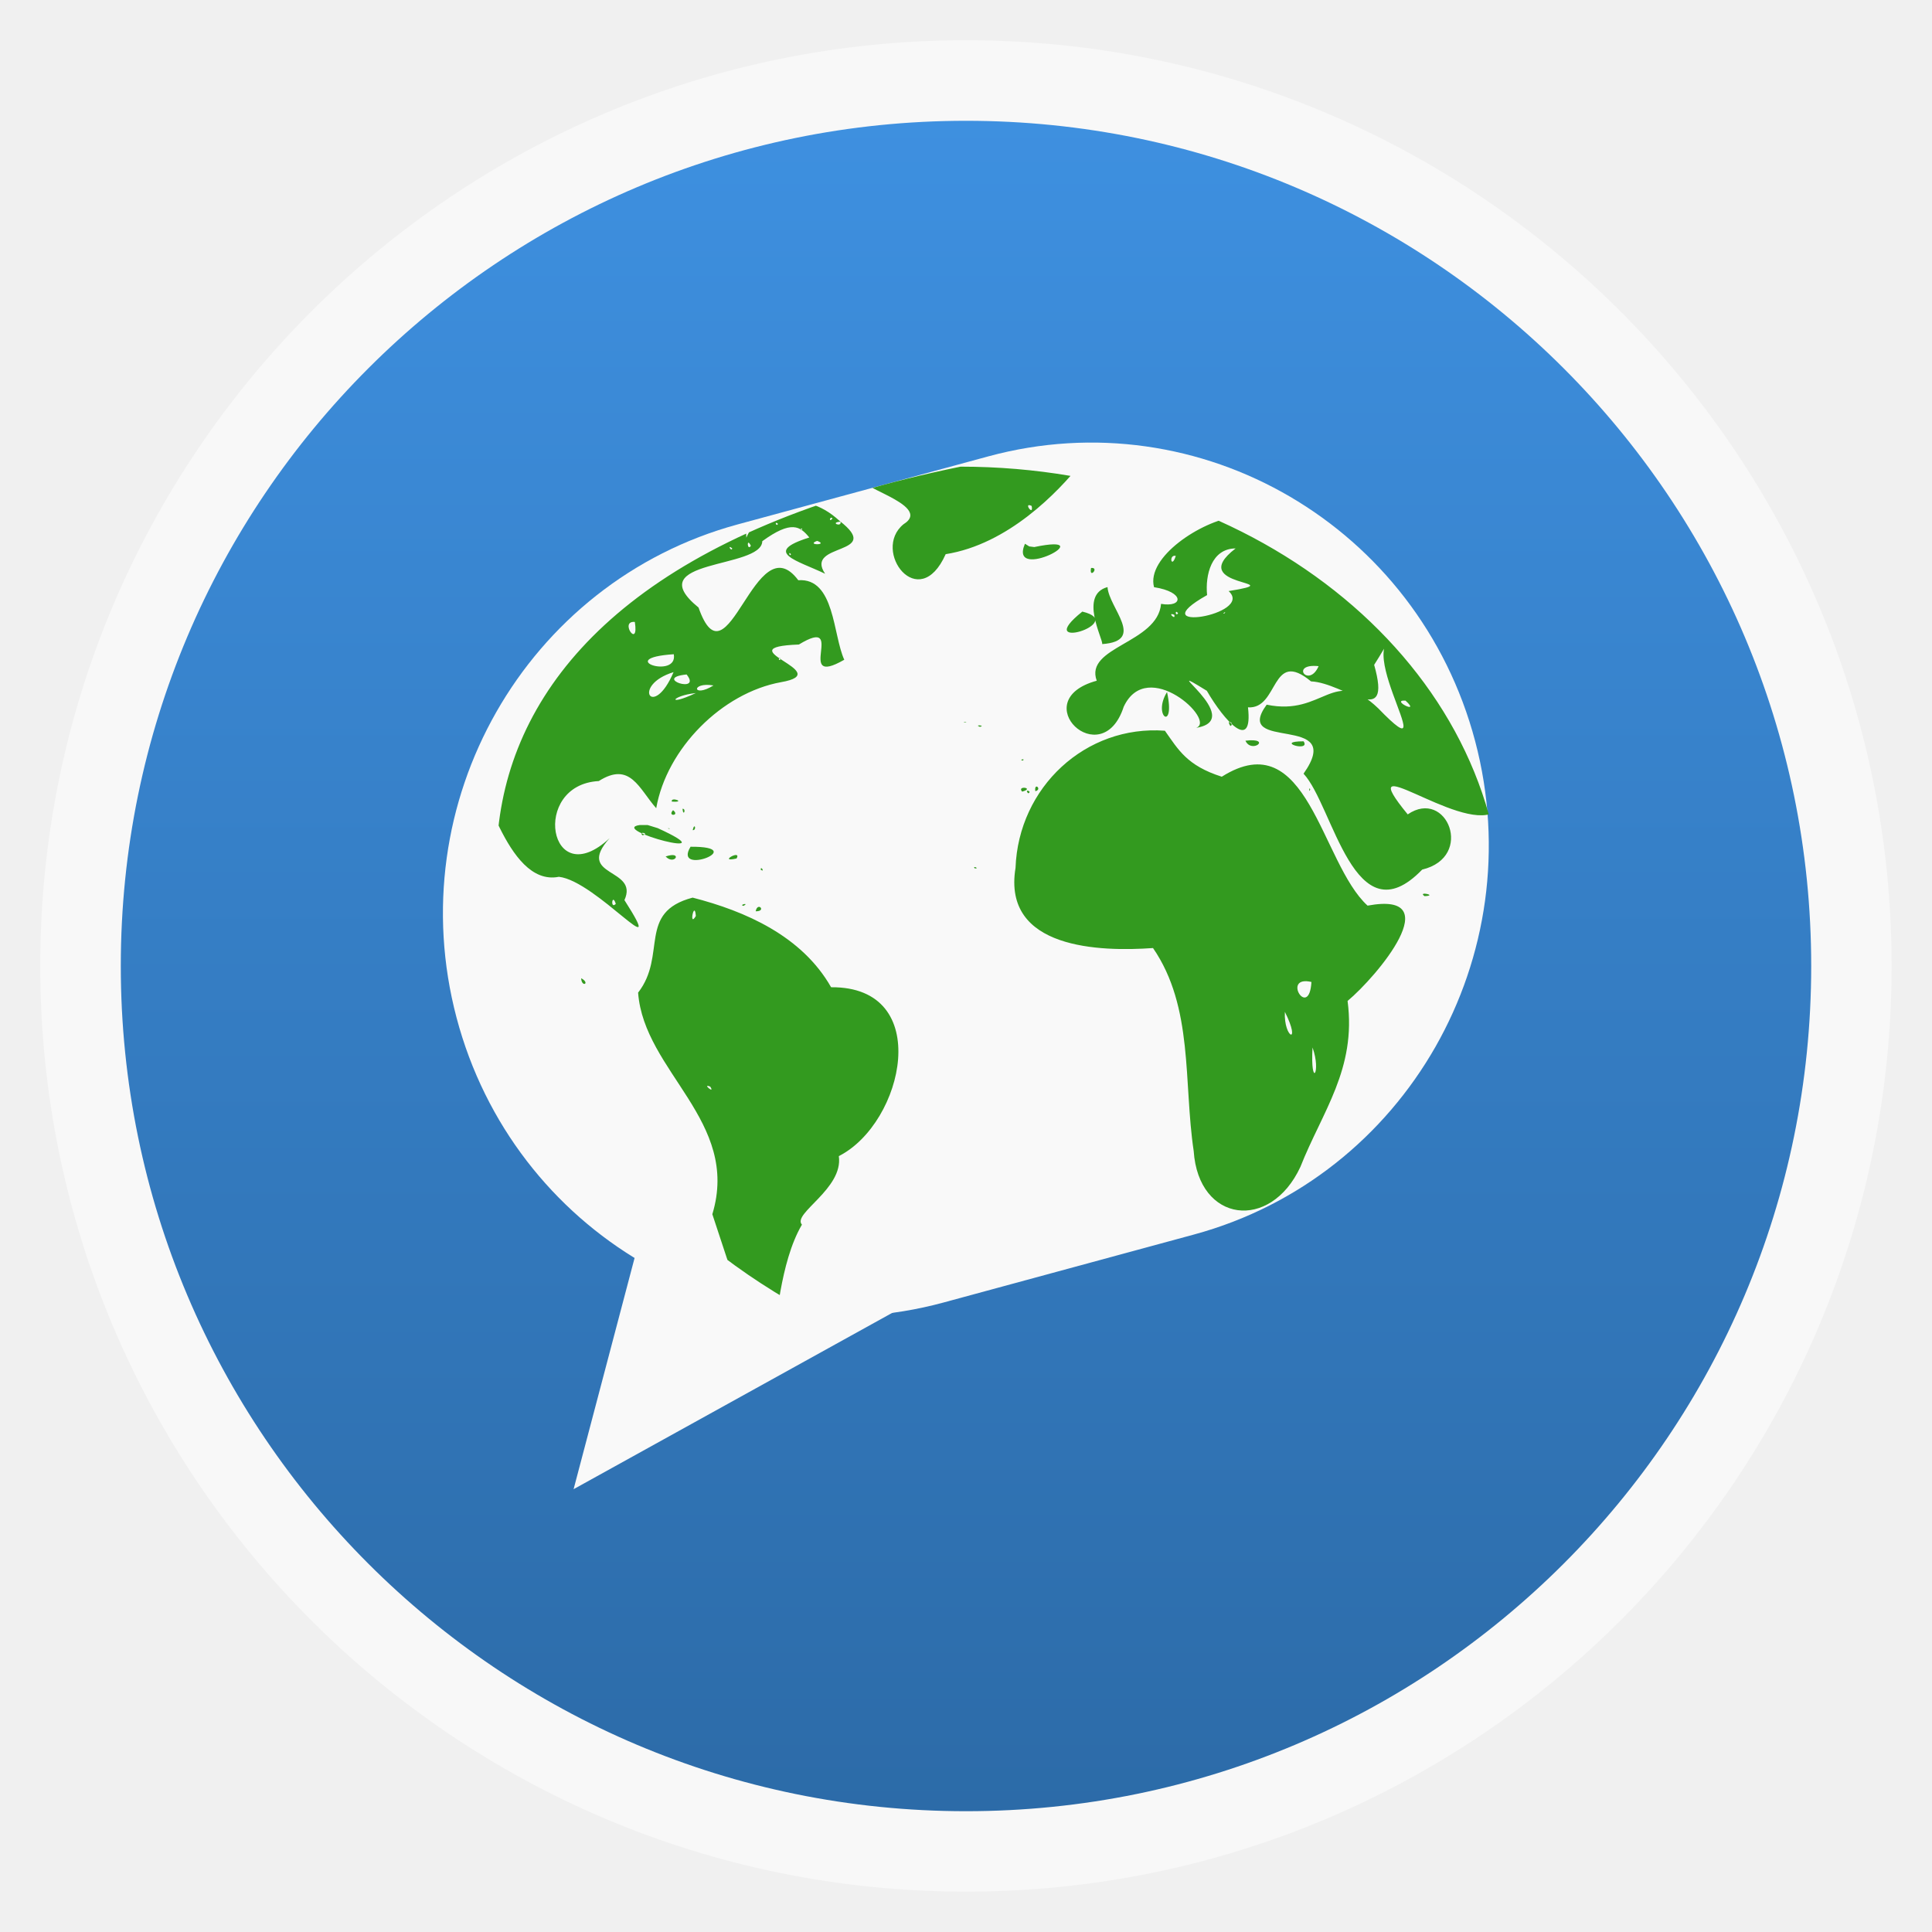
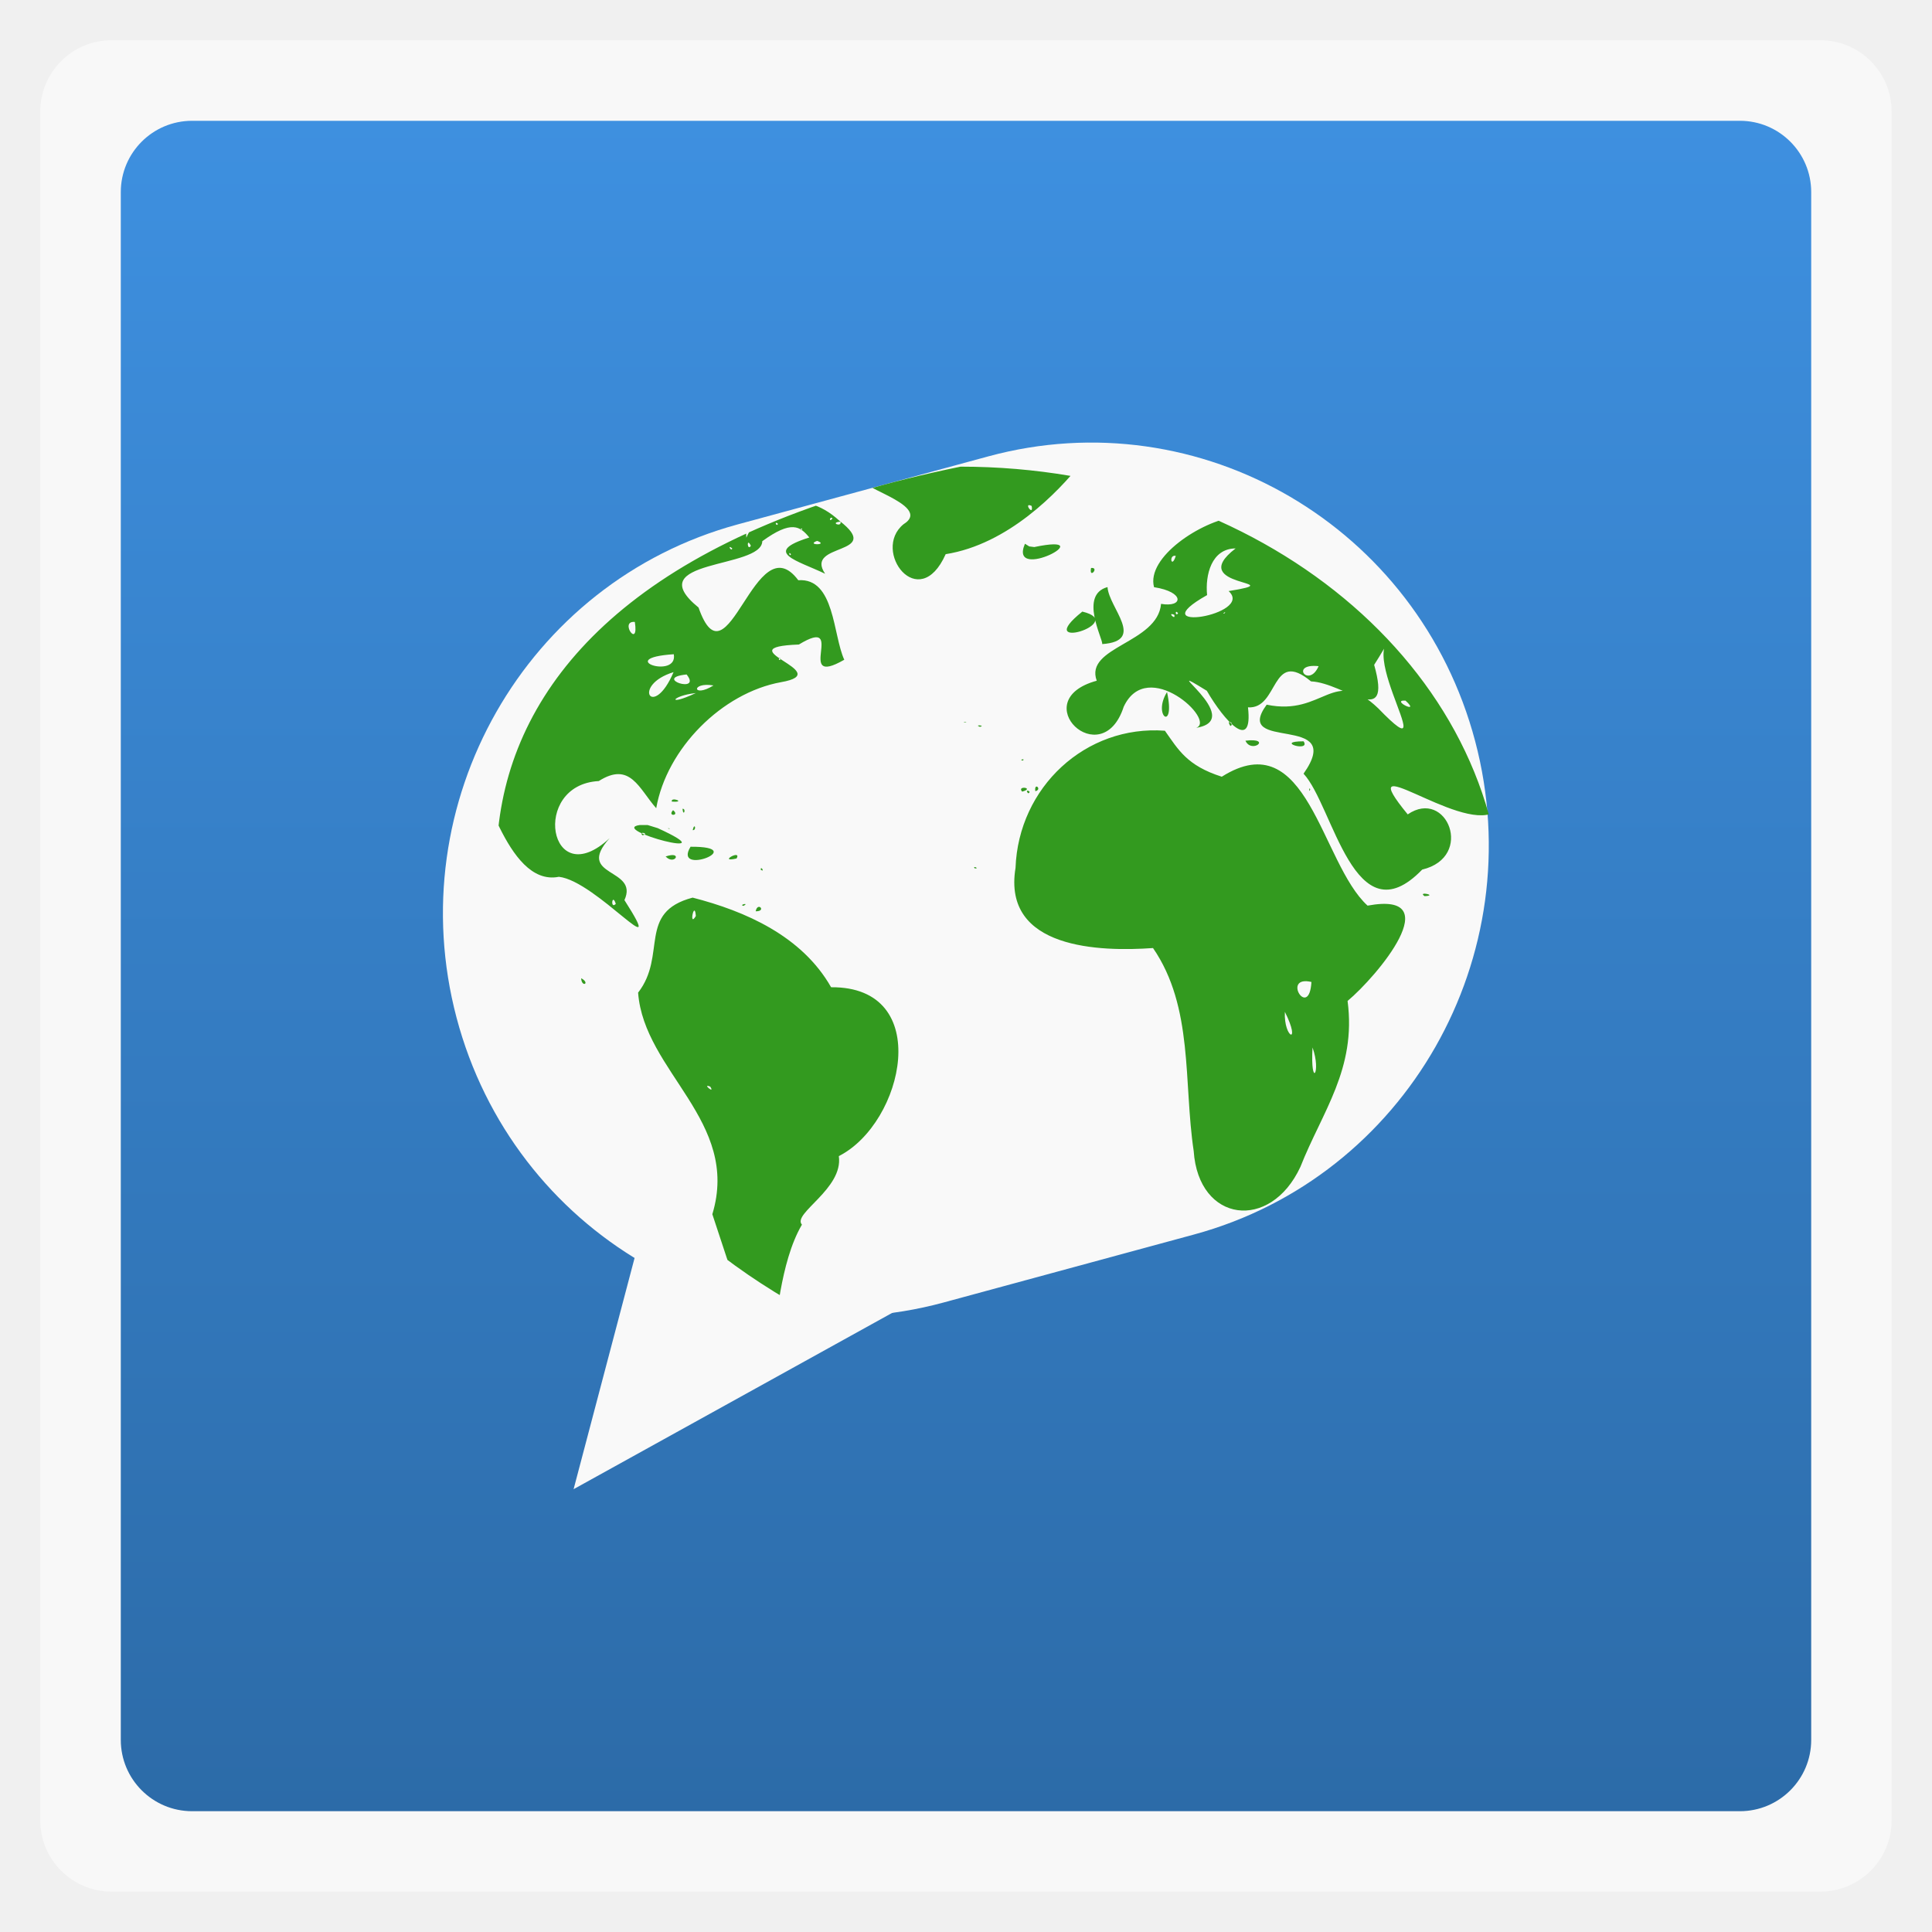
<svg xmlns="http://www.w3.org/2000/svg" xmlns:xlink="http://www.w3.org/1999/xlink" width="48" viewBox="0 0 13.547 13.547" height="48">
  <defs>
    <clipPath id="0">
      <path d="M 48,18 C -24.285,32.501 62.821,114.55 81,45 81,30.088 66.225,18 48,18 z" />
    </clipPath>
    <linearGradient xlink:href="#2" id="1" gradientUnits="userSpaceOnUse" gradientTransform="matrix(1.10526,0,0,1.10526,-134.2803,-295.7649)" y1="279.1" x2="0" y2="268.33" />
    <linearGradient id="2">
      <stop stop-color="#2c6ba8" />
      <stop offset="1" stop-color="#3e90e0" />
    </linearGradient>
  </defs>
-   <rect height="12.982" rx="6.491" y="0.282" x="0.282" width="12.982" opacity="0.5" fill="#ffffff" fill-rule="evenodd" />
-   <rect height="11.853" rx="5.926" y="0.847" x="0.847" width="11.853" fill="url(#1)" fill-rule="evenodd" />
+   <rect height="12.982" rx="0.5" y="0.282" x="0.282" width="12.982" opacity="0.5" fill="#ffffff" fill-rule="evenodd" />
+   <rect height="11.853" rx="0.5" y="0.847" x="0.847" width="11.853" fill="url(#1)" fill-rule="evenodd" />
  <g transform="matrix(0.24242,0,0,0.24561,-0.84732,-246.0861)" fill="#f9f9f9" stroke="#f9f9f9" stroke-width="1.735">
    <rect transform="matrix(0.96593,-0.25882,0.25882,0.96593,0,0)" height="21.263" rx="10.632" y="989.55" x="-249.84" width="28.767" stroke-linejoin="round" stroke-linecap="round" />
  </g>
  <path d="M 4.022,10.442 4.472,8.736 6.411,9.12 z" fill="#f9f9f9" />
  <path d="m 35.864,42.646 -0.023,-0.17 z m -2.517,1.273 -0.043,-0.113 0.043,0.113 m -0.173,-0.007 -0.137,-0.13 z m -0.427,-0.18 0.017,-1.65e-4 z M 32.199,39.808 32.086,39.748 z m -0.13,0.34 0.033,-0.037 z m -0.243,0.207 0.214,-0.113 -0.214,0.113 m 4.117,3.918 0.084,-0.077 z m -0.126,-2.564 -0.04,-0.053 z m -0.02,0.22 -0.01,-0.067 z m -0.27,2.784 c 0.118,-0.604 0.684,0.009 1.4e-5,-6e-6 m -3.758,-5.055 -0.067,-0.073 z m -0.073,-0.57 0.011,0.034 -0.011,-0.034 m -0.003,0.751 c 0.261,0.019 0.113,-0.519 0,-2.7e-5 m -0.12,-0.573 -0.033,-0.01 z m -0.166,-0.013 0.065,0.264 -0.065,-0.264 m -0.027,-0.18 -0.039,-0.219 z m -0.067,0.286 -0.033,-0.013 z m -0.153,-0.11 0.087,0.084 z m -0.087,-0.693 c 0.246,-0.024 0.049,0.523 -1.4e-5,-1.4e-5 m -0.184,-0.187 -0.021,-0.403 0.021,0.403 m -0.15,0.357 0.077,-0.026 z m -0.144,0.507 -0.02,-0.205 0.02,0.205 m -0.073,-0.17 0.033,-0.023 z m -0.023,-0.424 c 0.444,0.346 -0.382,0.395 -2e-5,-3.4e-5 m -0.077,-0.517 c -0.084,-0.32 0.93,0.068 2.1e-5,-2.1e-5 m -0.377,3.298 c 1.073,-0.357 0.554,0.571 0,-5.6e-5 m 5.458,0.47 -0.007,-0.037 z m -0.02,-0.05 -0.067,-0.063 z m -2.86,-1.78 -0.033,-0.033 z m -0.06,-0.033 -0.033,-0.02 z m -0.073,-0.034 -0.017,-0.037 z m -0.14,0.034 0.03,-0.038 -0.03,0.038 m 2.994,1.434 0.066,-0.044 z m -0.364,-0.214 -0.033,-0.013 z m -0.226,0.153 -0.033,-0.013 z m -0.034,0.253 0.11,-0.033 z m -2.628,-0.93 0.012,-0.006 -0.012,0.006 m -0.09,0.523 -0.134,-0.103 z m -0.297,0.257 -0.037,-0.01 z m -2.654,-0.51 0.086,6.85e-4 -0.086,-6.85e-4 m 6.578,-5.182 0.037,-0.02 z m 0.02,8.116 0.03,-0.093 z m -1.13,-2.437 0.067,-0.027 z m -0.154,0.05 c -1.198,0.272 0.334,-0.583 -1.4e-5,-3.23e-4 m -4.838,-2.724 -0.033,0.017 z m -0.163,0.007 0.02,0.033 z m 0.573,-1.24 0.03,0.24 z m -0.037,-0.193 0.006,-0.061 -0.006,0.061 m -0.006,-1.05 -0.037,0.07 z m -0.097,2.25 -0.123,0.137 z m -0.483,-0.49 0.07,-0.063 z m -0.057,0.02 -0.01,-0.07 z m -0.027,-0.007 0.033,0.026 z m -0.006,-0.114 -0.007,0.033 z m 6.735,5.245 0,-0.13 z m -0.727,1.294 0.044,0.07 z m -0.443,-0.15 c -0.326,-0.061 0.391,-0.217 0,0 z m -4.315,-4.428 -0.067,-0.053 z m -0.043,-0.077 -0.037,-0.08 z m -0.047,-0.067 -0.083,-0.06 z m -0.13,-0.06 c -0.246,-0.053 0.192,-0.025 -3.4e-5,0 m -0.073,0.764 -0.037,-0.034 z m -0.52,-0.98 0,-2.74e-4 m -0.247,-0.06 0.037,-0.023 z m -0.767,0.67 c -0.313,-0.256 0.457,-0.129 0,-2e-5 m 7.239,4.934 0.033,-0.027 z m -0.007,0.02 -0.087,0.067 z m -0.007,-0.016 0.01,-0.034 z m -0.027,0.196 0.037,-0.013 z m -0.073,0.047 0.018,-0.045 -0.018,0.045 m -0.01,-0.077 0.093,-0.05 z m -0.034,0.087 -0.1,-0.027 z m 0.13,-1.864 0.01,-0.103 z m -2.404,-1.994 -0.067,-0.023 z m 2.984,2.024 -0.037,-0.1 z m -9.283,-2.887 0.11,-0.134 z m -0.196,0.193 0.017,-0.04 z m 9.052,2.154 -0.096,-0.164 0.096,0.164 m -0.09,-0.59 0.017,-0.043 z m -0.087,-0.164 c 0.005,-0.279 0.268,0.202 1.4e-5,-2.1e-5 m -1.4e-5,0.007 -0.083,0.081 z m -0.487,-0.72 0.043,0.01 z m -3.785,-0.664 c -1.116,1.811 3.675,-0.025 0,0 z m -3.094,-1.304 c -1.961,0.27 5.628,2.228 1.093,0.185 L 28.948,39.53 z m 1.706,1.071 -0.257,0.001 z M 13.573,25.522 c -1.595,0.343 -0.886,0.932 0.097,0.135 z m 20.718,-5.479 c -0.83,-0.129 -2.377,0.996 -0.688,0.343 z m 0.07,0.322 -0.144,0.038 z m -6.184,-0.44 c -2.369,1.103 1.312,1.006 0.945,1.942 2.369,0.609 -3.281,-0.614 -4.615,-0.486 -3.685,0.341 -7.839,-1.432 -10.924,1.402 -0.865,0.76 0.87,0.484 -1.405,1.177 -2.637,1.256 1.568,1.942 -1.927,2.451 -3.432,1.629 3.572,-1.406 4.857,-1.289 5.082,-1.142 3.405,5.56 1.457,8.098 0.075,1.78 3.226,9.144 1.76,3.827 0.654,-1.045 1.921,6.241 5.223,5.594 2.273,0.246 6.738,5.644 3.99,1.4 0.905,-1.956 -3.04,-1.364 -0.902,-3.72 -3.694,3.39 -4.832,-3.214 -0.66,-3.432 1.918,-1.202 2.447,0.462 3.497,1.631 0.637,-3.585 4.003,-6.929 7.596,-7.572 3.467,-0.594 -3.507,-2.093 1.088,-2.262 3.006,-1.803 -0.34,2.671 2.763,0.914 -0.697,-1.488 -0.574,-4.928 -2.799,-4.777 -2.637,-3.479 -4.291,6.647 -6.073,1.64 -3.651,-2.936 3.852,-2.296 3.881,-3.985 1.774,-1.272 2.303,-0.9 2.862,-0.222 -2.903,0.898 -0.718,1.38 0.963,2.179 -1.303,-1.894 3.638,-1.075 0.871,-3.184 -2.335,-2.115 -4.806,-0.934 -5.667,1.016 -0.12,-1.867 1.399,-3.106 -1.236,-1.184 -1.87,1.211 -4.371,1.261 -1.526,-0.198 -0.025,-0.834 -3.164,-0.65 -4.017,-0.961 z m 9.013,0.412 c -0.722,0.636 0.204,0.384 0,0 z m 1.299,0.075 0.262,0.087 z m -1.73,0.262 -0.067,0.117 z m 2.767,0.061 -0.106,0.032 z m 0.678,0.374 c -0.235,0.302 -0.174,-0.177 0,0 z m 0.486,0.196 c 0.097,0.362 -0.699,0.048 0,0 z m -4.661,0.019 -0.085,-0.002 z m 4.455,0.037 -0.156,0.025 z m -15.767,0.056 -0.085,-0.002 z m 12.168,0.018 c -0.097,0.215 -0.249,-0.209 0,0 z m 0.692,-0.014 -0.162,-0.001 z m -13.22,0.061 -0.138,0.034 z m 10.19,0 -0.089,-1.79e-4 z m -0.794,0.103 c -0.935,1.235 -1.063,0.066 0,0 z m -10.424,0.061 c -0.576,0.228 0.149,-0.248 0,0 z m 17.53,-0.033 -0.325,-0.019 z m -6.152,0.159 c -0.31,0.658 -0.029,-0.372 0,0 z m 3.651,-0.009 c -0.145,0.202 -0.074,-0.192 0,0 z m -1.426,0.047 -0.064,-0.002 z m 1.715,-0.019 -0.085,-0.002 z m -3.235,0.294 -0.083,0.028 z m -2.922,0.023 -0.138,0.027 z m 6.254,0.014 -0.162,-0.001 z m -9.246,0.229 -0.16,-0.024 z m 3.258,0.047 -0.085,-0.002 z m -6.507,0.065 c -0.492,1.099 -1.681,0.21 -0.733,0.114 z m 13.018,-0.004 c 0.751,0.268 -0.736,0.268 0,0 z m 2.403,0.047 -0.092,-0.027 z m -26.444,0.08 -0.085,-0.002 z m 20.007,0.168 c -0.221,0.352 -0.271,-0.557 0,0 z m -1.131,0.159 c -0.061,0.224 -0.326,-0.272 0,0 z m -19.867,0.299 -0.084,0.036 z m 23.443,0.051 c -0.098,0.185 -0.177,-0.226 0,0 z m 0.584,0.369 -0.112,-0.002 z m -12.116,0.556 c 1.626,0.136 -3.249,0.57 0,0 z m 13.575,0.173 -0.085,-0.002 z m -24.107,0.187 -0.139,-0.027 z m -0.388,0.047 -0.085,-0.002 z m -0.196,0.065 c -0.49,0.555 -0.098,-0.202 0,0 z m -1.505,0.453 -0.138,-0.002 z m 0.266,-0.014 -0.155,0.025 z m 4.759,0.379 -0.042,-0.076 z m 0.08,0.117 c -0.073,0.192 -0.146,-0.201 0,0 z m -0.234,0.093 c 0.21,0.387 -0.263,0.018 0,0 z m -6.007,0.047 -0.064,0.002 z m 6.404,0.21 -0.211,0.015 z m -0.065,0.173 c -0.261,0.356 -0.204,-0.2 0,0 z m -0.308,0.15 -0.091,0.07 z m 0.187,0.192 c -0.047,0.25 -0.106,-0.256 0,0 z m 0.313,-0.042 -0.085,-0.002 z m -0.556,0.36 c -0.163,0.404 0.001,-0.419 0,0 z m 9.807,0.551 c 0.267,1.688 -0.973,-0.091 0,0 z m 11.705,-0.033 -0.21,0.053 z m -21.409,0.168 -0.064,0.002 z m 9.583,0.818 -0.234,0.194 z m -9.087,0.566 c 0.748,0.632 -0.115,0.41 0,0 z m 11.579,0.421 c 0.276,1.536 -3.688,0.242 0,0 z m -11.443,0.163 c -0.309,0.25 -0.19,-0.221 0,0 z m 17.95,0.136 c -0.188,0.18 -0.101,-0.241 0,0 z m 0.491,0.636 -0.16,-0.023 z m -6.147,0.089 -0.396,-0.014 z m -0.865,0.052 c -1.258,2.911 -2.602,0.786 0,0 z m 0.794,0.14 c 0.97,1.196 -2.113,0.215 -6e-5,7e-6 z m 0.112,-0.066 -0.108,-0.004 z m 1.524,0.725 c -1.272,0.787 -1.4,-0.226 0,0 z m -1.075,0.458 c -1.793,0.837 -1.511,0.161 0,0 z m -1.192,0.257 -0.209,-0.001 z m 1.309,1.688 -0.083,-0.027 z m 0,0.79 -0.073,-0.032 z m -5.516,2.337 -0.089,-1.73e-4 z m 0.528,7.592 c -0.346,0.362 -0.223,-0.699 0,0 z m 3.983,-25.266 c -4.679,0.818 5.606,0.937 0.486,0.104 0.491,-0.151 -0.45,-0.065 -0.486,-0.104 z m -0.098,0.43 c 0.392,0.337 -1.344,-0.291 0,0 z m 0.168,-0.098 c -0.295,0.228 -0.174,-0.211 0,0 z M 31.018,19.753 30.863,19.747 z m 1.954,-1.103 c -1.612,0.602 1.325,0.086 0,0 z m 1.949,-0.211 c -1.096,0.99 2.062,-0.045 0,0 z m 15.847,-1.066 c -4.274,0.803 -9.99,-0.825 -13.288,1.169 2.714,1.229 -7.29,0.637 -1.637,1.182 0.528,0.068 5.003,0.16 1.482,-0.336 1.843,0.573 10.052,-2.683 5.113,-0.673 -1.657,0.311 4.056,1.547 2.083,2.748 -1.957,1.589 0.934,5.42 2.571,1.795 3.803,-0.594 6.838,-3.726 8.237,-5.452 -1.549,-0.06 -2.955,-0.703 -4.561,-0.432 z m -1.837,0.346 c -0.242,0.229 -0.012,-0.256 0,0 z m 4.502,0.023 c -0.235,0.302 -0.174,-0.177 0,0 z m -14.131,0.075 -0.085,-0.002 z m 0.234,0.337 c -0.262,0.465 -0.602,-0.279 0,0 z m 0.739,-0.037 c -0.003,0.36 -0.346,-0.138 0,0 z m -0.771,0.313 c -0.175,0.158 -0.093,-0.272 0,0 z m -0.093,0.079 -0.092,0.031 z m -0.888,0.192 -0.106,0.062 z m 4.548,0.29 -0.114,-0.002 z m -0.701,0.047 -0.114,-0.002 z m -7.704,0.299 -0.083,-0.027 z m -0.739,0.07 -0.085,-0.002 z m 18.502,0.813 -0.064,0.002 z m -0.103,0.14 c 0.136,0.674 -0.551,-0.264 0,0 z m 0.421,-0.014 -0.138,-0.002 z m 0.018,0.089 -0.085,-0.002 z m -8.797,2.954 -0.076,-0.042 z m -18.332,25.732 0.077,-0.111 z m -0.32,0.156 0.027,-0.033 z m 0.037,-0.229 -0.013,-0.111 z m -0.053,-0.417 -0.02,-0.034 z m -0.043,0.257 -0.063,-0.083 z m -0.354,-0.153 c 0.034,0.587 0.578,0.301 1.4e-5,0 m 0.037,0.199 0.006,-0.088 z m 6.749,-5.042 c -3.383,0.883 -1.541,3.449 -3.319,5.709 0.359,4.753 6.235,7.714 4.519,13.312 5.007,15.178 2.7,5.283 5.453,0.626 -0.607,-0.669 2.534,-2.15 2.246,-4.118 3.966,-1.983 5.814,-10.195 -0.47,-10.145 -1.779,-3.089 -5.234,-4.575 -8.429,-5.384 z m 0.196,1.103 c -0.447,0.752 -0.081,-1.019 0,0 z m 0.874,10.252 c 0.335,0.494 -0.554,-0.226 0,0 z m 9.036,3.024 -0.064,0.002 z m -1.744,3.048 -0.009,-0.084 z m -3.375,4.852 -0.161,0.002 z m -2.529,0.772 c -0.161,0.205 0.011,-0.237 0,0 z m -0.089,0.168 c 0.059,0.388 -0.202,-0.36 0,0 z m 0.21,0.154 -0.138,0.027 z m 23.769,-34.008 0.034,-0.02 z m -8.762,0.683 -0.044,-0.033 z m -0.103,-0.31 c -0.395,-0.151 0.397,-0.071 0,0 z m -0.504,-0.367 -0.04,-0.07 z m -0.227,0.033 -0.137,-0.073 z m -0.027,-0.187 -0.004,-0.033 z m -0.127,0.254 c -0.33,-0.074 0.251,-0.015 0,6e-6 m -0.12,-0.053 -0.035,-0.047 z m -0.793,-0.336 0.016,-0.054 z m 17.965,1.49 c 0.373,0.814 1.663,-0.194 0,0 z m -4.773,-2.922 c -0.918,1.455 0.536,2.434 0,0 z m -5.156,-4.834 c -3.157,2.489 2.844,0.669 0,0 z m 1.533,-1.473 c -1.741,0.464 -0.275,3.113 -0.32,3.425 2.676,-0.189 0.404,-2.17 0.32,-3.425 z m -0.893,0.641 -0.064,-0.002 z m -0.107,-1.79 c -0.142,0.704 0.533,-0.051 0,0 z m -4.025,-1.454 c -1.045,2.404 4.846,-0.682 0.566,0.198 l -0.304,-0.038 z m 12.757,-1.613 c -2.019,0.255 -5.386,2.415 -4.9,4.222 1.885,0.288 1.782,1.235 0.428,1.002 -0.212,2.378 -4.676,2.565 -3.916,4.618 -4.385,1.181 0.306,5.627 1.642,1.564 1.436,-3.041 5.673,0.844 4.408,1.266 3.167,-0.491 -2.714,-4.27 0.651,-2.226 1.078,1.84 2.819,3.706 2.506,0.995 1.896,0.126 1.381,-3.569 3.837,-1.559 2.027,0.083 4.977,2.956 3.843,-0.993 6.526,-10.122 -2.392,-7.511 -8.498,-8.891 z m 0.21,0.089 -0.064,-0.002 z m 0.514,-0.028 -0.16,0.024 z m -2.15,0.449 -0.139,-0.027 z m -0.468,0.093 -0.09,0.024 z m -0.495,0.309 -0.056,-0.002 z m 0.369,-0.042 -0.114,-0.002 z m 2.085,1.024 c -3.155,2.382 3.578,1.922 -0.425,2.562 1.613,1.44 -5.488,2.558 -1.31,0.241 -0.122,-1.193 0.257,-2.793 1.734,-2.803 z m -3.641,0.449 c -0.266,0.833 -0.448,-0.108 0,0 z m -0.856,0.533 -0.085,-0.002 z m 0.996,2.917 c -0.173,0.219 -0.201,-0.282 0,0 z m 2.814,0.009 c -0.193,0.061 0.191,-0.212 0,0 z m -3.048,0.079 c 0.122,0.377 -0.471,-0.192 0,0 z m -1.613,0.842 -0.076,0.033 z m 10.401,2.244 c -0.606,1.364 -1.783,-0.187 0,0 z m -5.282,3.431 c -0.039,0.491 -0.373,-0.348 0,0 z m 0.888,-0.107 -0.099,0.017 z m -0.295,0.168 -0.085,-0.002 z m 0.093,0.168 -0.009,-0.084 z M 62.501,18.201 c -4.012,0.814 2.902,1.051 1.653,0.042 l -0.881,-0.075 z m 0.411,0.234 c -0.202,0.211 -0.203,-0.286 0,0 z m -0.925,0.313 -0.172,-0.041 z m -0.327,0.117 -0.09,1.77e-4 z m -53.317,33.821 0.045,-0.057 z m -0.234,-0.363 0.033,-0.023 z m -0.15,0.2 -0.023,-0.033 z m -0.05,-0.197 c 0.187,-0.024 -0.175,-0.138 2.1e-5,1.4e-5 M 68.878,34.501 c -1.842,0.002 0.464,0.683 0,0 z m 6.664,-6.198 c -4.949,-1.298 2.383,8.805 -2.117,4.219 -2.739,-2.598 -3.291,0.498 -6.793,-0.222 -2.151,2.9 4.892,0.44 2.244,4.146 1.809,1.91 3.086,9.985 7.222,5.762 3.204,-0.757 1.492,-4.923 -0.881,-3.317 -3.554,-4.273 3.092,1.041 5.238,-0.113 C 136.706,35.132 67.091,4.882 75.542,28.303 z m 1.483,1.902 -0.085,-0.002 z m -0.36,0.206 c 0.899,0.403 -0.643,1.315 0,0 z m -0.163,0.234 c 0.049,0.484 -0.294,-0.357 0,0 z m -0.14,0.365 -0.111,-0.307 z M 75.081,32.056 c 0.988,0.882 -0.955,-0.058 0,0 z m -5.801,5.343 c -0.106,0.257 -0.047,-0.25 0,0 z m 2.823,4.829 -0.08,0.003 z m 4.138,1.575 c 0.864,-0.037 -0.465,-0.314 -1.4e-5,-4.2e-5 m -0.493,0.067 -0.066,-0.02 z m -26.397,-1.78 0.007,-0.103 z m 0.033,0.243 -0.033,-0.103 z m -0.27,0.434 -0.06,-0.167 z m -0.253,-0.634 c 0.337,0.029 -0.168,-0.191 -2.7e-5,2.1e-5 m -0.053,0.67 0.021,-0.084 z m -0.274,-0.844 0.095,-0.089 z m 4.222,-4.778 0.084,-0.106 -0.084,0.106 m -0.207,0.317 c -0.084,-0.57 0.445,-0.104 -2.8e-5,-4e-6 m -0.436,0.126 c -0.275,-0.291 0.292,-0.107 0,0 z m -0.367,-0.1 c -0.345,-0.393 0.807,-0.215 0,0 z m -0.19,-0.01 0.017,-0.073 z m -0.173,-0.21 -0.041,-0.092 0.041,0.092 m -0.093,0.357 0.04,-0.07 z m 0.5,-2.004 c -0.289,-0.033 0.184,-0.15 -6e-6,0 m 8.647,-1.792 c -4.818,-0.356 -8.915,3.389 -9.093,8.243 -0.815,4.896 5.178,5.037 8.369,4.813 2.479,3.557 1.848,8.063 2.476,12.193 0.295,4.314 4.664,4.843 6.494,0.958 1.326,-3.318 3.421,-5.88 2.873,-9.972 1.786,-1.47 6.178,-6.632 1.217,-5.727 -2.854,-2.572 -3.634,-11.007 -8.874,-7.745 -2.126,-0.667 -2.646,-1.627 -3.462,-2.762 z m 8.919,15.094 c -0.135,2.301 -1.855,-0.424 0,0 z m -1.617,1.795 c 1.028,2.032 -0.077,1.601 0,0 z m 1.683,2.141 c 0.552,1.508 -0.14,2.522 0,0 z" transform="matrix(0.1151939,0,0,0.1167122,1.206258,1.171327)" clip-path="url(#0)" fill="#339a1f" />
</svg>
